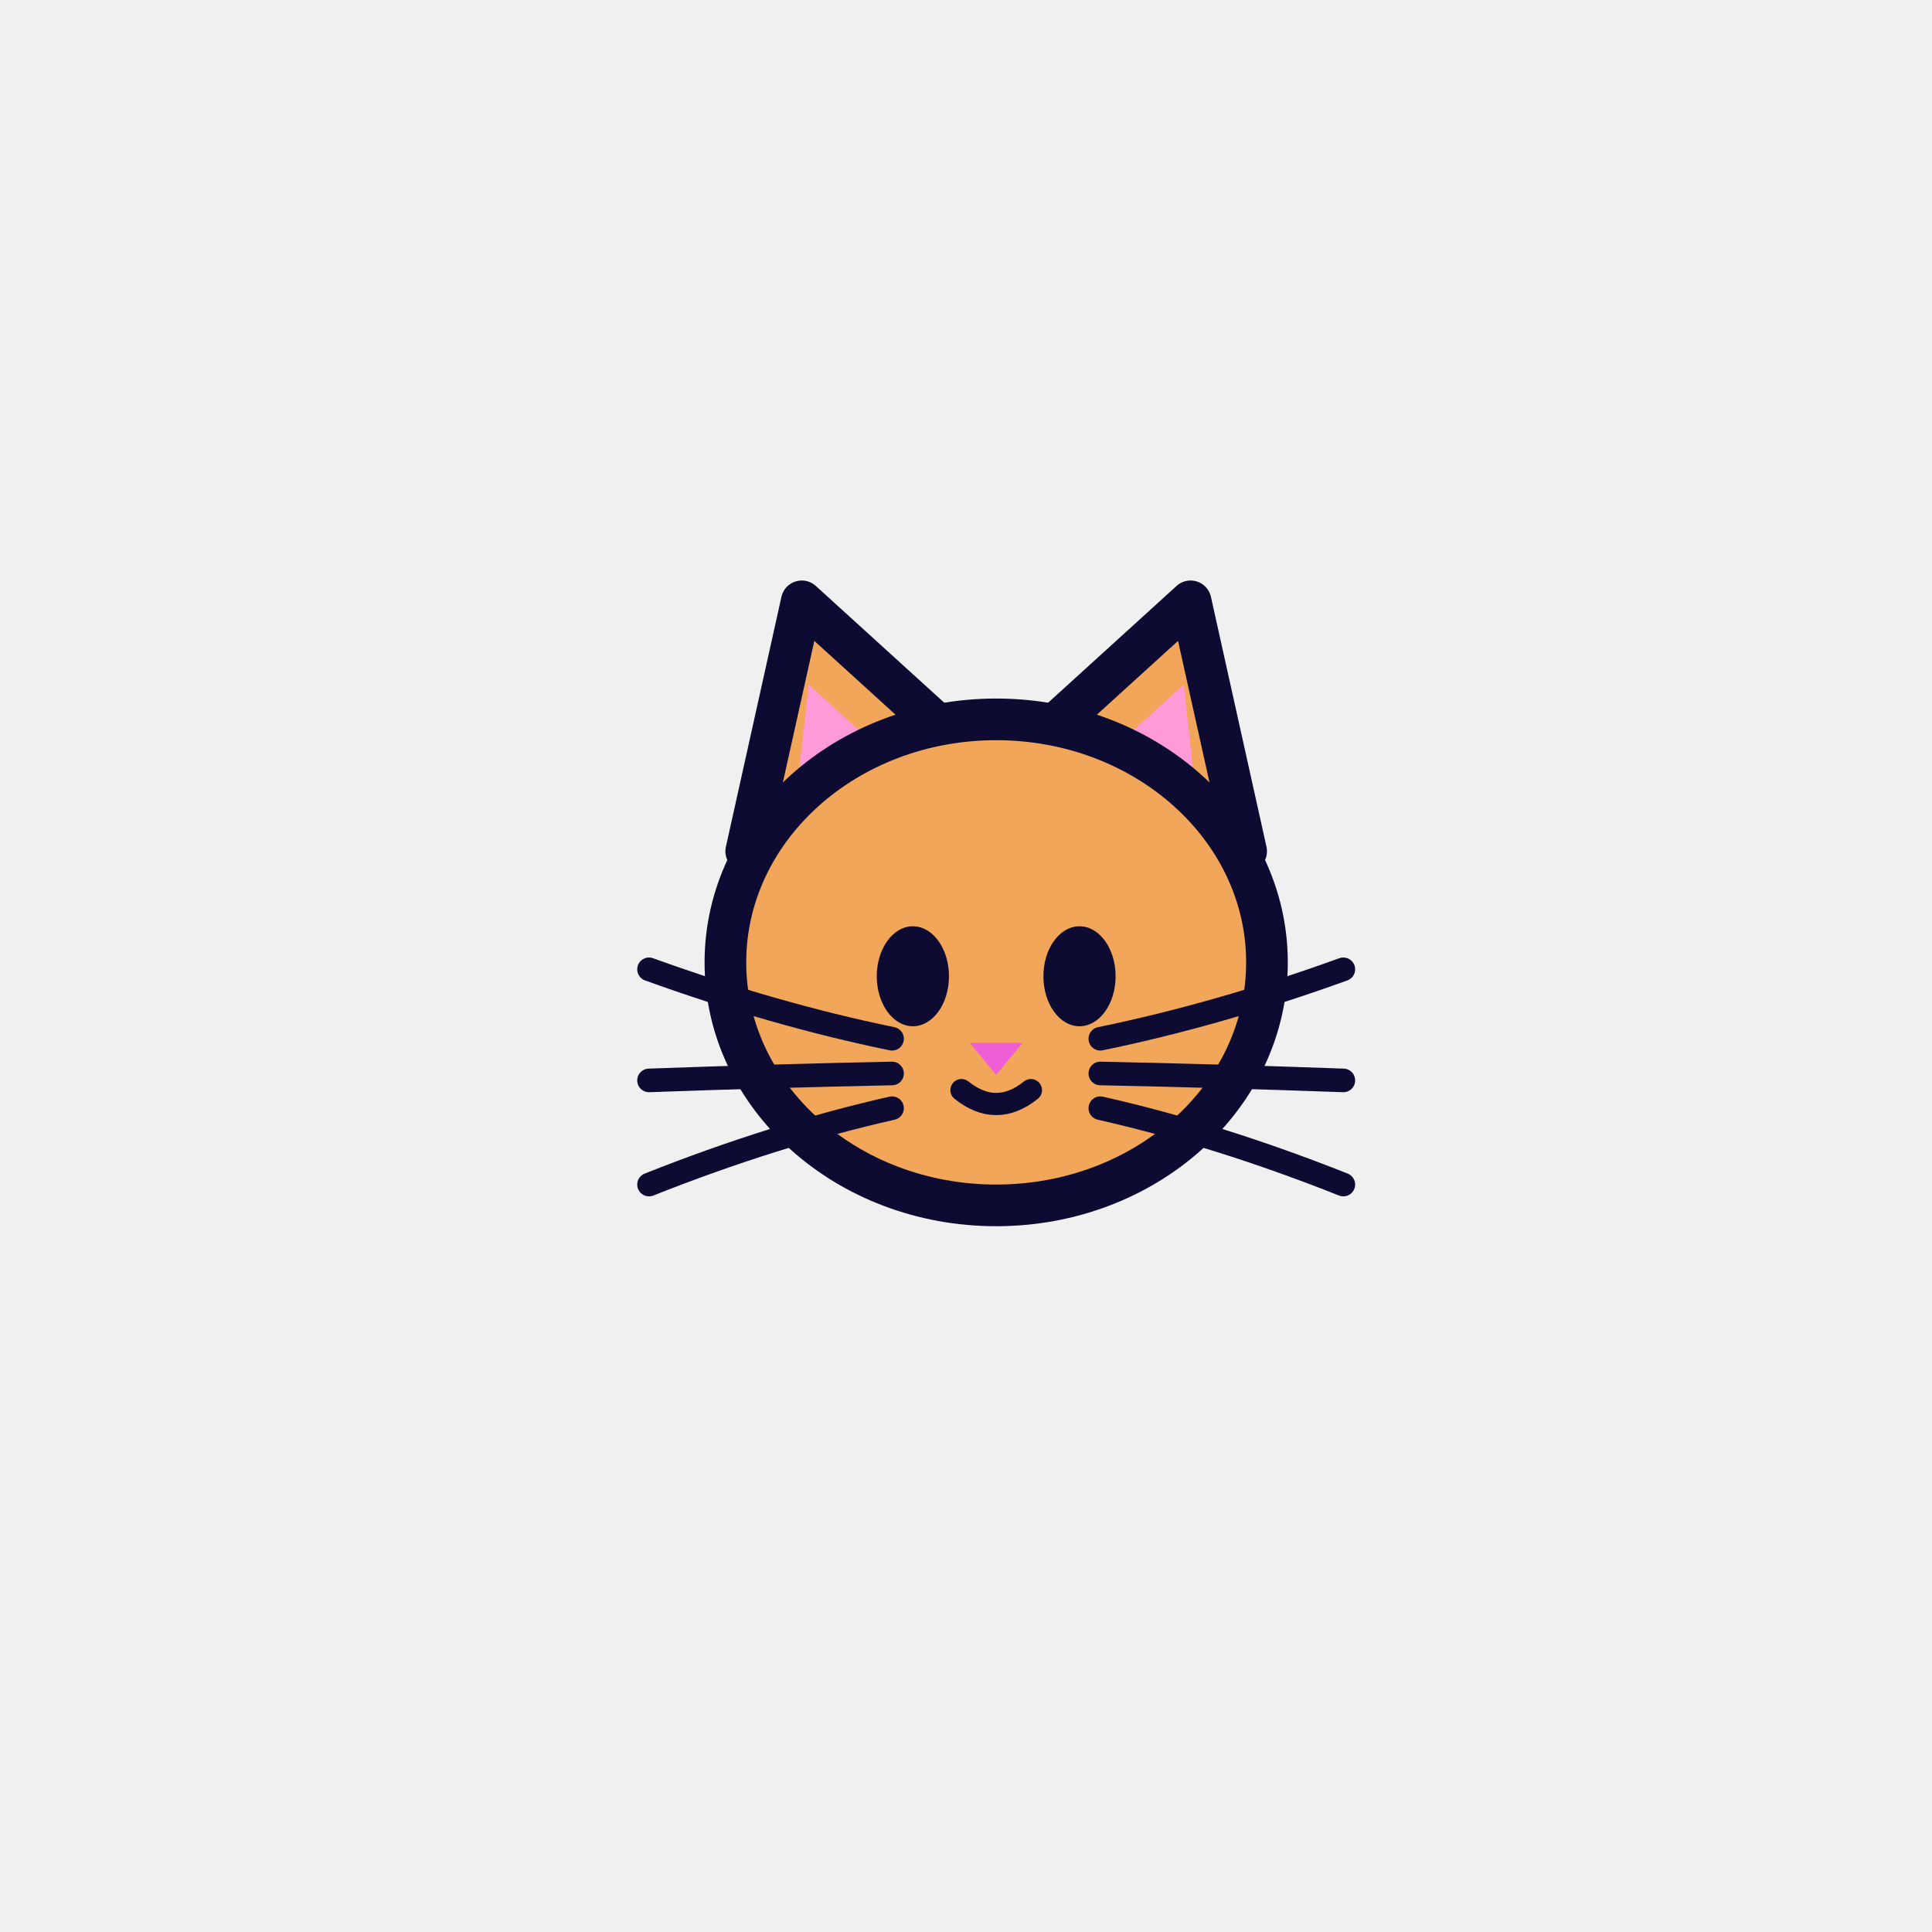
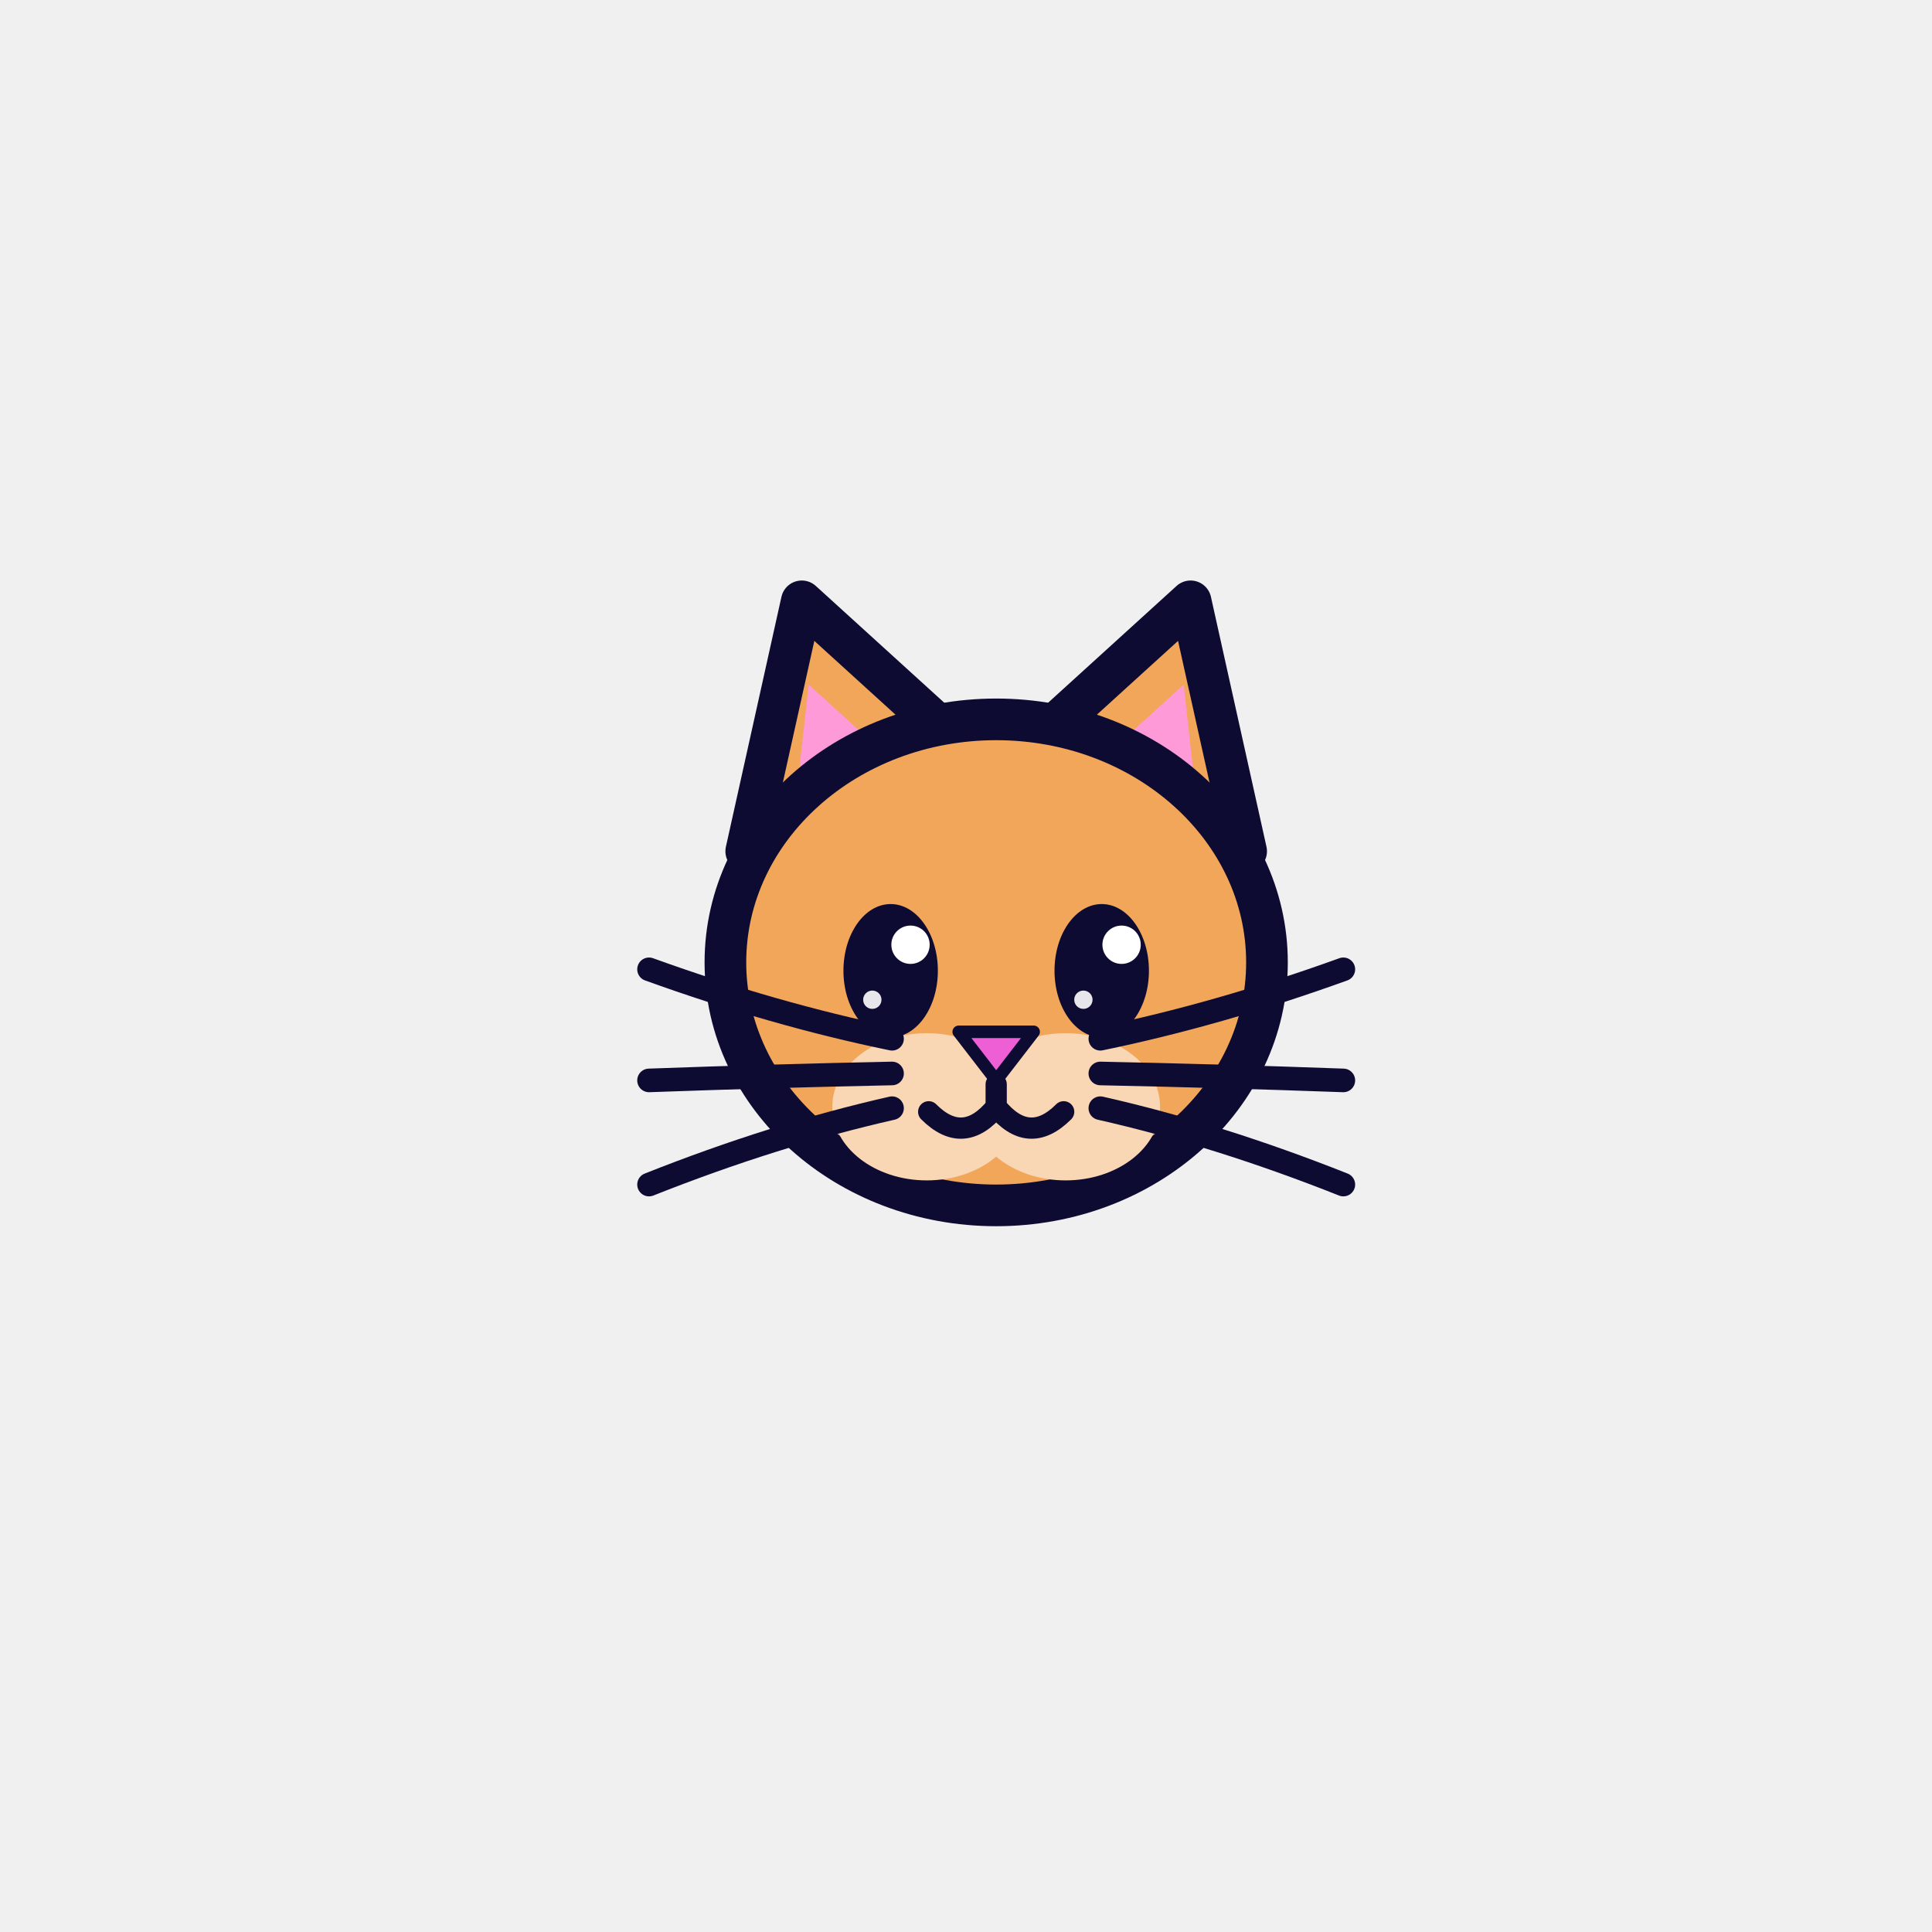
<svg xmlns="http://www.w3.org/2000/svg" width="128" height="128" viewBox="0 0 128 128">
  <g transform="translate(66 84) scale(0.92)">
    <g transform="rotate(0.00 0 31) translate(0 31) scale(1.000 1.000) translate(0 -31)">
      <g transform="translate(0 0.00)">
        <g id="cabeza">
          <path transform="rotate(0.00 -11 -34)" d="M-18 -30 L-14 -48 L-3 -38 Z" fill="#f2a65a" stroke="#0e0b33" stroke-width="3" stroke-linejoin="round" />
          <path transform="rotate(0.00 11 -34)" d="M18 -30 L14 -48 L3 -38 Z" fill="#f2a65a" stroke="#0e0b33" stroke-width="3" stroke-linejoin="round" />
          <path transform="rotate(0.00 -11 -34)" d="M-14.5 -33 L-13.5 -42 L-8 -37 Z" fill="#ff9ad9" />
          <path transform="rotate(0.00 11 -34)" d="M14.5 -33 L13.5 -42 L8 -37 Z" fill="#ff9ad9" />
          <ellipse cx="0" cy="-22" rx="19.5" ry="17.5" fill="#f2a65a" stroke="#0e0b33" stroke-width="3" />
-           <ellipse cx="-6" cy="-21" rx="2.60" ry="3.60" fill="#0e0b33" />
-           <ellipse cx="6" cy="-21" rx="2.60" ry="3.60" fill="#0e0b33" />
-           <path d="M-1.9 -16.2 h3.8 l-1.9 2.3 z" fill="#ee5fd6" />
-           <path d="M-2.5 -12.8 q2.5 2 5 0" fill="none" stroke="#0e0b33" stroke-width="1.6" stroke-linecap="round" />
+           <ellipse cx="-5" cy="-11.6" rx="6.8" ry="5.3" fill="#f9d7b5" />
+           <ellipse cx="5" cy="-11.6" rx="6.8" ry="5.3" fill="#f9d7b5" />
+           <ellipse cx="-7.6" cy="-21.4" rx="3.40" ry="4.80" fill="#0e0b33" />
+           <circle cx="-6.17" cy="-23.27" r="1.38" fill="#fff" />
+           <circle cx="-8.92" cy="-19.31" r="0.66" fill="#fff" opacity=".9" />
+           <ellipse cx="7.6" cy="-21.4" rx="3.40" ry="4.80" fill="#0e0b33" />
+           <circle cx="9.03" cy="-23.27" r="1.38" fill="#fff" />
+           <circle cx="6.28" cy="-19.31" r="0.66" fill="#fff" opacity=".9" />
+           <path d="M-2.7 -17 h5.4 l-2.7 3.5 z" fill="#ee5fd6" stroke="#0e0b33" stroke-width="0.9" stroke-linejoin="round" />
+           <g transform="translate(0 -11.6) scale(.9) translate(0 11.6)">
+             <path d="M0 -13.4 v1.8 M0 -11.6 q-2.6 3.2 -5.4 0.4 M0 -11.6 q2.6 3.2 5.4 0.4" stroke="#0e0b33" stroke-width="1.7" stroke-linecap="round" stroke-linejoin="round" fill="none" />
+           </g>
          <g stroke="#0e0b33" stroke-width="1.7" stroke-linecap="round" fill="none">
            <path d="M-7.5 -16.5 Q-16 -18.25 -25 -21.5" />
            <path d="M-7.5 -14 Q-16 -13.825 -25 -13.5" />
            <path d="M-7.5 -11.5 Q-16 -9.575 -25 -6.0" />
            <path d="M7.5 -16.5 Q16 -18.25 25 -21.5" />
            <path d="M7.5 -14 Q16 -13.825 25 -13.5" />
            <path d="M7.5 -11.5 Q16 -9.575 25 -6.0" />
          </g>
        </g>
      </g>
    </g>
  </g>
</svg>
